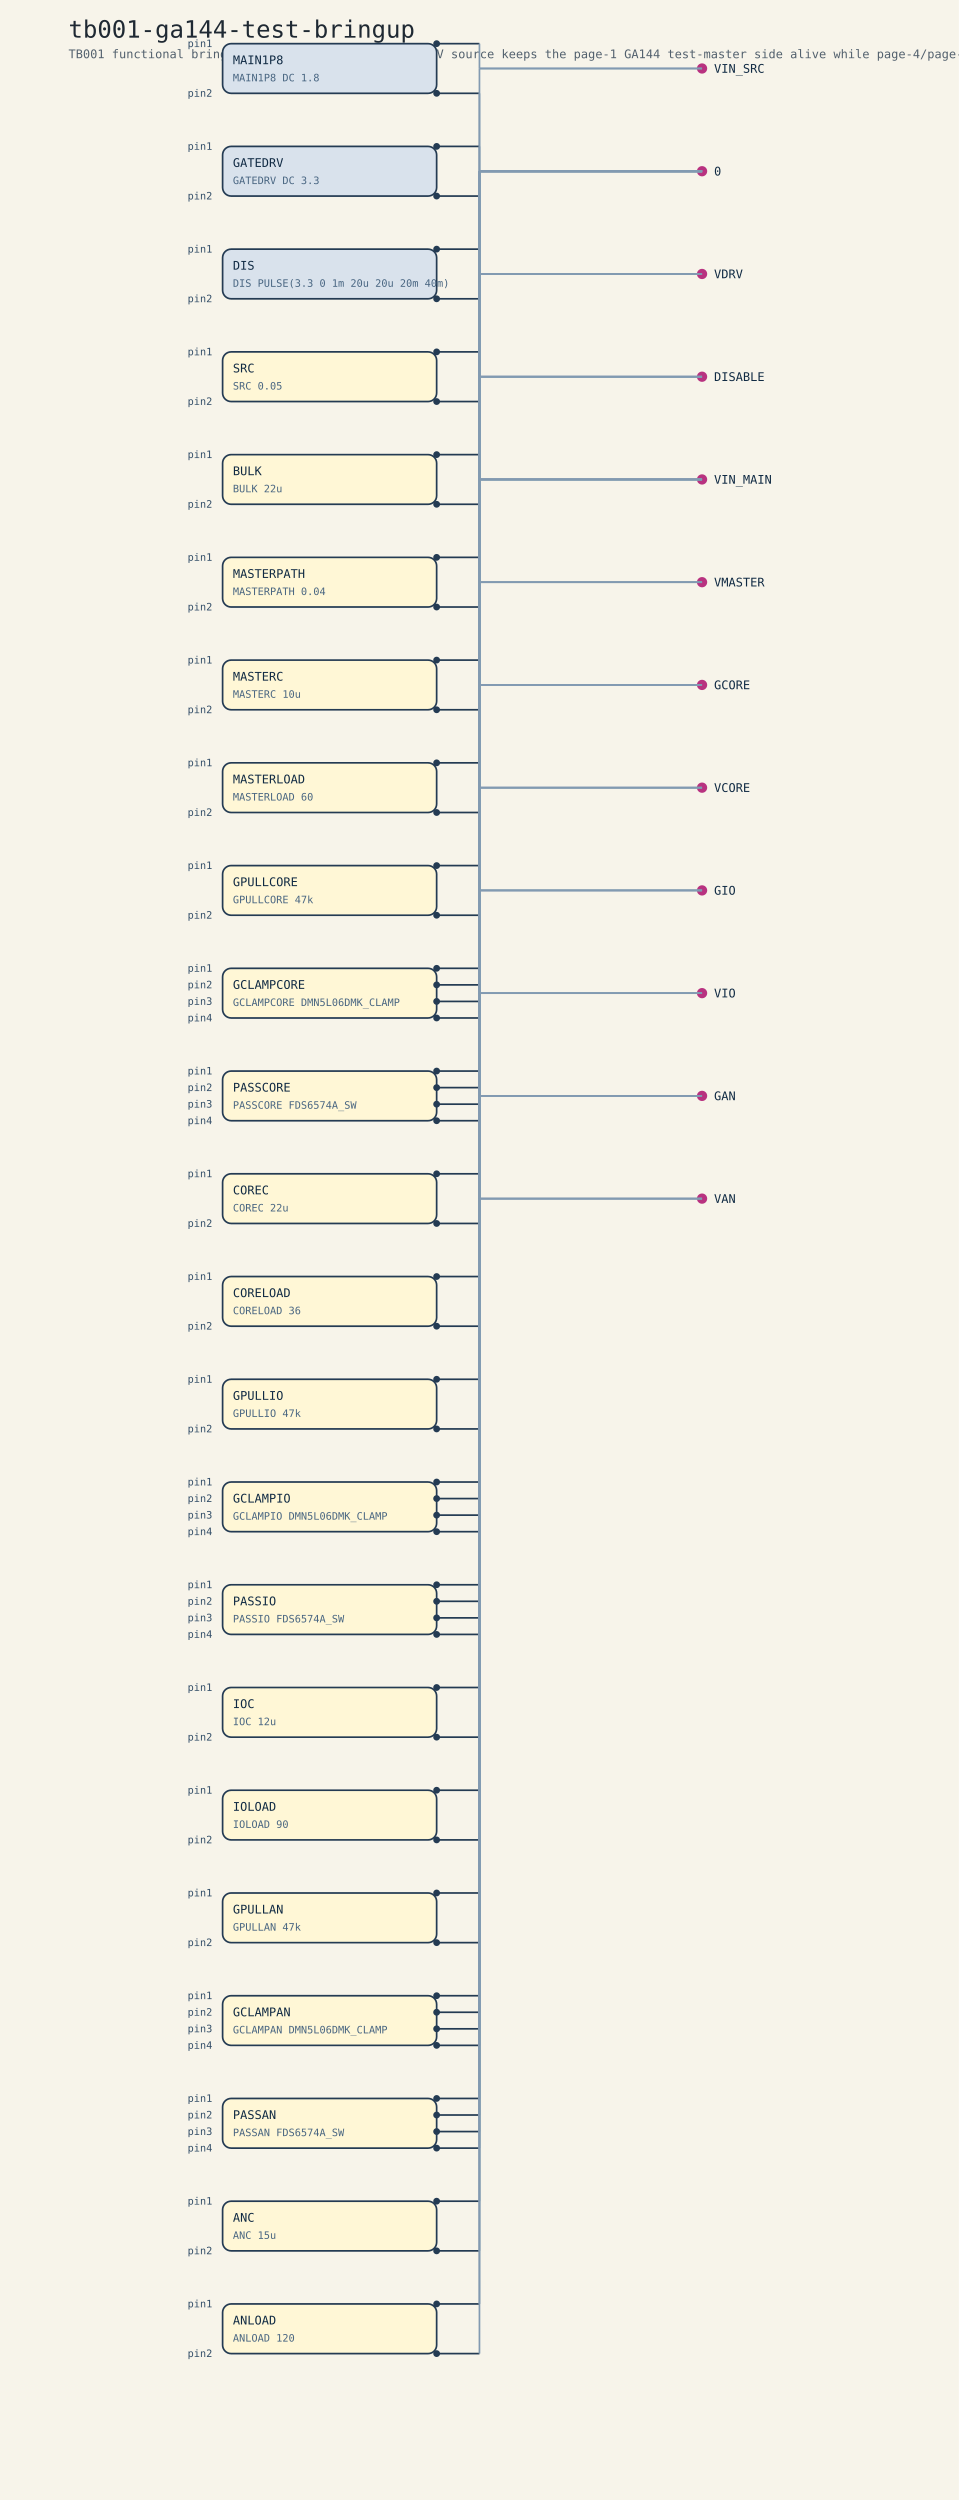
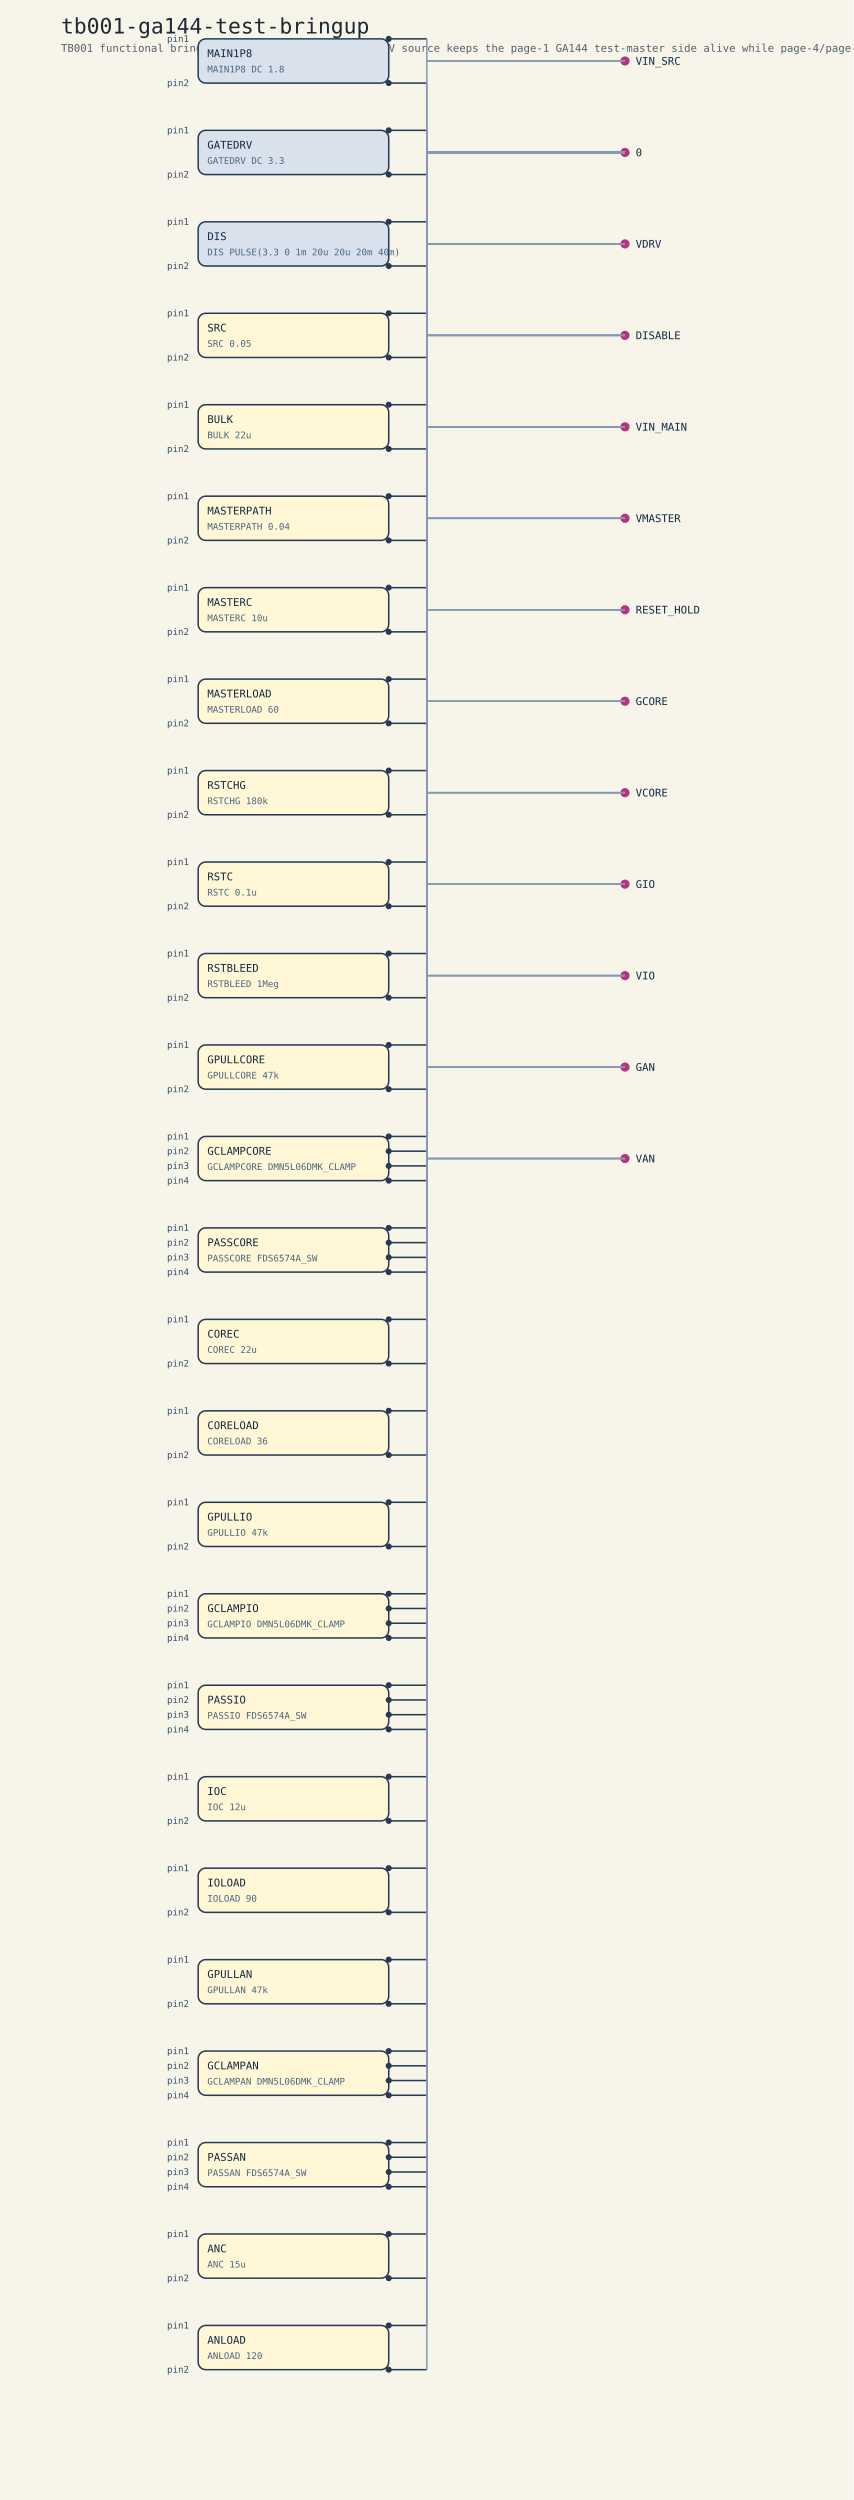
- <svg xmlns="http://www.w3.org/2000/svg" width="1120" height="2920" viewBox="0 0 1120 2920">
-   <rect x="0" y="0" width="1120" height="2920" fill="#f7f4ea" />
+ <svg xmlns="http://www.w3.org/2000/svg" width="1120" height="3280" viewBox="0 0 1120 3280">
+   <rect x="0" y="0" width="1120" height="3280" fill="#f7f4ea" />
  <text x="80" y="44" font-family="monospace" font-size="28" fill="#1f2933">tb001-ga144-test-bringup</text>
  <text x="80" y="68" font-family="monospace" font-size="14" fill="#52606d">TB001 functional bring-up hypothesis: a common 1.8 V source keeps the page-1 GA144 test-master side alive while page-4/page-5 control releases three switched UUT-facing 1.8 V domains for a socketed GA144 under test.</text>
  <circle cx="820" cy="80" r="6" fill="#b83280" />
  <text x="834" y="85" font-family="monospace" font-size="14" fill="#102a43">VIN_SRC</text>
  <circle cx="820" cy="200" r="6" fill="#b83280" />
  <text x="834" y="205" font-family="monospace" font-size="14" fill="#102a43">0</text>
  <circle cx="820" cy="320" r="6" fill="#b83280" />
  <text x="834" y="325" font-family="monospace" font-size="14" fill="#102a43">VDRV</text>
  <circle cx="820" cy="440" r="6" fill="#b83280" />
  <text x="834" y="445" font-family="monospace" font-size="14" fill="#102a43">DISABLE</text>
  <circle cx="820" cy="560" r="6" fill="#b83280" />
  <text x="834" y="565" font-family="monospace" font-size="14" fill="#102a43">VIN_MAIN</text>
  <circle cx="820" cy="680" r="6" fill="#b83280" />
  <text x="834" y="685" font-family="monospace" font-size="14" fill="#102a43">VMASTER</text>
  <circle cx="820" cy="800" r="6" fill="#b83280" />
-   <text x="834" y="805" font-family="monospace" font-size="14" fill="#102a43">GCORE</text>
+   <text x="834" y="805" font-family="monospace" font-size="14" fill="#102a43">RESET_HOLD</text>
  <circle cx="820" cy="920" r="6" fill="#b83280" />
-   <text x="834" y="925" font-family="monospace" font-size="14" fill="#102a43">VCORE</text>
+   <text x="834" y="925" font-family="monospace" font-size="14" fill="#102a43">GCORE</text>
  <circle cx="820" cy="1040" r="6" fill="#b83280" />
-   <text x="834" y="1045" font-family="monospace" font-size="14" fill="#102a43">GIO</text>
+   <text x="834" y="1045" font-family="monospace" font-size="14" fill="#102a43">VCORE</text>
  <circle cx="820" cy="1160" r="6" fill="#b83280" />
-   <text x="834" y="1165" font-family="monospace" font-size="14" fill="#102a43">VIO</text>
+   <text x="834" y="1165" font-family="monospace" font-size="14" fill="#102a43">GIO</text>
  <circle cx="820" cy="1280" r="6" fill="#b83280" />
-   <text x="834" y="1285" font-family="monospace" font-size="14" fill="#102a43">GAN</text>
+   <text x="834" y="1285" font-family="monospace" font-size="14" fill="#102a43">VIO</text>
  <circle cx="820" cy="1400" r="6" fill="#b83280" />
-   <text x="834" y="1405" font-family="monospace" font-size="14" fill="#102a43">VAN</text>
+   <text x="834" y="1405" font-family="monospace" font-size="14" fill="#102a43">GAN</text>
+   <circle cx="820" cy="1520" r="6" fill="#b83280" />
+   <text x="834" y="1525" font-family="monospace" font-size="14" fill="#102a43">VAN</text>
  <rect x="260" y="51" width="250" height="58" rx="10" fill="#d9e2ec" stroke="#243b53" stroke-width="2" />
  <text x="272" y="75" font-family="monospace" font-size="14" fill="#102a43">MAIN1P8</text>
  <text x="272" y="95" font-family="monospace" font-size="12" fill="#486581">MAIN1P8 DC 1.8</text>
  <line x1="510" y1="51" x2="560" y2="51" stroke="#243b53" stroke-width="2" />
  <line x1="560" y1="51" x2="560" y2="80" stroke="#829ab1" stroke-width="2" />
  <line x1="560" y1="80" x2="820" y2="80" stroke="#829ab1" stroke-width="2" />
  <circle cx="510" cy="51" r="4" fill="#243b53" />
  <text x="248" y="55" text-anchor="end" font-family="monospace" font-size="12" fill="#334e68">pin1</text>
  <line x1="510" y1="109" x2="560" y2="109" stroke="#243b53" stroke-width="2" />
  <line x1="560" y1="109" x2="560" y2="200" stroke="#829ab1" stroke-width="2" />
  <line x1="560" y1="200" x2="820" y2="200" stroke="#829ab1" stroke-width="2" />
  <circle cx="510" cy="109" r="4" fill="#243b53" />
  <text x="248" y="113" text-anchor="end" font-family="monospace" font-size="12" fill="#334e68">pin2</text>
  <rect x="260" y="171" width="250" height="58" rx="10" fill="#d9e2ec" stroke="#243b53" stroke-width="2" />
  <text x="272" y="195" font-family="monospace" font-size="14" fill="#102a43">GATEDRV</text>
  <text x="272" y="215" font-family="monospace" font-size="12" fill="#486581">GATEDRV DC 3.3</text>
  <line x1="510" y1="171" x2="560" y2="171" stroke="#243b53" stroke-width="2" />
  <line x1="560" y1="171" x2="560" y2="320" stroke="#829ab1" stroke-width="2" />
  <line x1="560" y1="320" x2="820" y2="320" stroke="#829ab1" stroke-width="2" />
  <circle cx="510" cy="171" r="4" fill="#243b53" />
  <text x="248" y="175" text-anchor="end" font-family="monospace" font-size="12" fill="#334e68">pin1</text>
  <line x1="510" y1="229" x2="560" y2="229" stroke="#243b53" stroke-width="2" />
  <line x1="560" y1="229" x2="560" y2="200" stroke="#829ab1" stroke-width="2" />
  <line x1="560" y1="200" x2="820" y2="200" stroke="#829ab1" stroke-width="2" />
  <circle cx="510" cy="229" r="4" fill="#243b53" />
  <text x="248" y="233" text-anchor="end" font-family="monospace" font-size="12" fill="#334e68">pin2</text>
  <rect x="260" y="291" width="250" height="58" rx="10" fill="#d9e2ec" stroke="#243b53" stroke-width="2" />
  <text x="272" y="315" font-family="monospace" font-size="14" fill="#102a43">DIS</text>
  <text x="272" y="335" font-family="monospace" font-size="12" fill="#486581">DIS PULSE(3.3 0 1m 20u 20u 20m 40m)</text>
  <line x1="510" y1="291" x2="560" y2="291" stroke="#243b53" stroke-width="2" />
  <line x1="560" y1="291" x2="560" y2="440" stroke="#829ab1" stroke-width="2" />
  <line x1="560" y1="440" x2="820" y2="440" stroke="#829ab1" stroke-width="2" />
  <circle cx="510" cy="291" r="4" fill="#243b53" />
  <text x="248" y="295" text-anchor="end" font-family="monospace" font-size="12" fill="#334e68">pin1</text>
  <line x1="510" y1="349" x2="560" y2="349" stroke="#243b53" stroke-width="2" />
  <line x1="560" y1="349" x2="560" y2="200" stroke="#829ab1" stroke-width="2" />
  <line x1="560" y1="200" x2="820" y2="200" stroke="#829ab1" stroke-width="2" />
  <circle cx="510" cy="349" r="4" fill="#243b53" />
  <text x="248" y="353" text-anchor="end" font-family="monospace" font-size="12" fill="#334e68">pin2</text>
  <rect x="260" y="411" width="250" height="58" rx="10" fill="#fff7d6" stroke="#243b53" stroke-width="2" />
  <text x="272" y="435" font-family="monospace" font-size="14" fill="#102a43">SRC</text>
  <text x="272" y="455" font-family="monospace" font-size="12" fill="#486581">SRC 0.05</text>
  <line x1="510" y1="411" x2="560" y2="411" stroke="#243b53" stroke-width="2" />
  <line x1="560" y1="411" x2="560" y2="80" stroke="#829ab1" stroke-width="2" />
  <line x1="560" y1="80" x2="820" y2="80" stroke="#829ab1" stroke-width="2" />
  <circle cx="510" cy="411" r="4" fill="#243b53" />
  <text x="248" y="415" text-anchor="end" font-family="monospace" font-size="12" fill="#334e68">pin1</text>
  <line x1="510" y1="469" x2="560" y2="469" stroke="#243b53" stroke-width="2" />
  <line x1="560" y1="469" x2="560" y2="560" stroke="#829ab1" stroke-width="2" />
  <line x1="560" y1="560" x2="820" y2="560" stroke="#829ab1" stroke-width="2" />
  <circle cx="510" cy="469" r="4" fill="#243b53" />
  <text x="248" y="473" text-anchor="end" font-family="monospace" font-size="12" fill="#334e68">pin2</text>
  <rect x="260" y="531" width="250" height="58" rx="10" fill="#fff7d6" stroke="#243b53" stroke-width="2" />
  <text x="272" y="555" font-family="monospace" font-size="14" fill="#102a43">BULK</text>
  <text x="272" y="575" font-family="monospace" font-size="12" fill="#486581">BULK 22u</text>
  <line x1="510" y1="531" x2="560" y2="531" stroke="#243b53" stroke-width="2" />
  <line x1="560" y1="531" x2="560" y2="560" stroke="#829ab1" stroke-width="2" />
  <line x1="560" y1="560" x2="820" y2="560" stroke="#829ab1" stroke-width="2" />
  <circle cx="510" cy="531" r="4" fill="#243b53" />
  <text x="248" y="535" text-anchor="end" font-family="monospace" font-size="12" fill="#334e68">pin1</text>
  <line x1="510" y1="589" x2="560" y2="589" stroke="#243b53" stroke-width="2" />
  <line x1="560" y1="589" x2="560" y2="200" stroke="#829ab1" stroke-width="2" />
  <line x1="560" y1="200" x2="820" y2="200" stroke="#829ab1" stroke-width="2" />
  <circle cx="510" cy="589" r="4" fill="#243b53" />
  <text x="248" y="593" text-anchor="end" font-family="monospace" font-size="12" fill="#334e68">pin2</text>
  <rect x="260" y="651" width="250" height="58" rx="10" fill="#fff7d6" stroke="#243b53" stroke-width="2" />
  <text x="272" y="675" font-family="monospace" font-size="14" fill="#102a43">MASTERPATH</text>
  <text x="272" y="695" font-family="monospace" font-size="12" fill="#486581">MASTERPATH 0.04</text>
  <line x1="510" y1="651" x2="560" y2="651" stroke="#243b53" stroke-width="2" />
  <line x1="560" y1="651" x2="560" y2="560" stroke="#829ab1" stroke-width="2" />
  <line x1="560" y1="560" x2="820" y2="560" stroke="#829ab1" stroke-width="2" />
  <circle cx="510" cy="651" r="4" fill="#243b53" />
  <text x="248" y="655" text-anchor="end" font-family="monospace" font-size="12" fill="#334e68">pin1</text>
  <line x1="510" y1="709" x2="560" y2="709" stroke="#243b53" stroke-width="2" />
  <line x1="560" y1="709" x2="560" y2="680" stroke="#829ab1" stroke-width="2" />
  <line x1="560" y1="680" x2="820" y2="680" stroke="#829ab1" stroke-width="2" />
  <circle cx="510" cy="709" r="4" fill="#243b53" />
  <text x="248" y="713" text-anchor="end" font-family="monospace" font-size="12" fill="#334e68">pin2</text>
  <rect x="260" y="771" width="250" height="58" rx="10" fill="#fff7d6" stroke="#243b53" stroke-width="2" />
  <text x="272" y="795" font-family="monospace" font-size="14" fill="#102a43">MASTERC</text>
  <text x="272" y="815" font-family="monospace" font-size="12" fill="#486581">MASTERC 10u</text>
  <line x1="510" y1="771" x2="560" y2="771" stroke="#243b53" stroke-width="2" />
  <line x1="560" y1="771" x2="560" y2="680" stroke="#829ab1" stroke-width="2" />
  <line x1="560" y1="680" x2="820" y2="680" stroke="#829ab1" stroke-width="2" />
  <circle cx="510" cy="771" r="4" fill="#243b53" />
  <text x="248" y="775" text-anchor="end" font-family="monospace" font-size="12" fill="#334e68">pin1</text>
  <line x1="510" y1="829" x2="560" y2="829" stroke="#243b53" stroke-width="2" />
  <line x1="560" y1="829" x2="560" y2="200" stroke="#829ab1" stroke-width="2" />
  <line x1="560" y1="200" x2="820" y2="200" stroke="#829ab1" stroke-width="2" />
  <circle cx="510" cy="829" r="4" fill="#243b53" />
  <text x="248" y="833" text-anchor="end" font-family="monospace" font-size="12" fill="#334e68">pin2</text>
  <rect x="260" y="891" width="250" height="58" rx="10" fill="#fff7d6" stroke="#243b53" stroke-width="2" />
  <text x="272" y="915" font-family="monospace" font-size="14" fill="#102a43">MASTERLOAD</text>
  <text x="272" y="935" font-family="monospace" font-size="12" fill="#486581">MASTERLOAD 60</text>
  <line x1="510" y1="891" x2="560" y2="891" stroke="#243b53" stroke-width="2" />
  <line x1="560" y1="891" x2="560" y2="680" stroke="#829ab1" stroke-width="2" />
  <line x1="560" y1="680" x2="820" y2="680" stroke="#829ab1" stroke-width="2" />
  <circle cx="510" cy="891" r="4" fill="#243b53" />
  <text x="248" y="895" text-anchor="end" font-family="monospace" font-size="12" fill="#334e68">pin1</text>
  <line x1="510" y1="949" x2="560" y2="949" stroke="#243b53" stroke-width="2" />
  <line x1="560" y1="949" x2="560" y2="200" stroke="#829ab1" stroke-width="2" />
  <line x1="560" y1="200" x2="820" y2="200" stroke="#829ab1" stroke-width="2" />
  <circle cx="510" cy="949" r="4" fill="#243b53" />
  <text x="248" y="953" text-anchor="end" font-family="monospace" font-size="12" fill="#334e68">pin2</text>
  <rect x="260" y="1011" width="250" height="58" rx="10" fill="#fff7d6" stroke="#243b53" stroke-width="2" />
-   <text x="272" y="1035" font-family="monospace" font-size="14" fill="#102a43">GPULLCORE</text>
-   <text x="272" y="1055" font-family="monospace" font-size="12" fill="#486581">GPULLCORE 47k</text>
+   <text x="272" y="1035" font-family="monospace" font-size="14" fill="#102a43">RSTCHG</text>
+   <text x="272" y="1055" font-family="monospace" font-size="12" fill="#486581">RSTCHG 180k</text>
  <line x1="510" y1="1011" x2="560" y2="1011" stroke="#243b53" stroke-width="2" />
-   <line x1="560" y1="1011" x2="560" y2="320" stroke="#829ab1" stroke-width="2" />
-   <line x1="560" y1="320" x2="820" y2="320" stroke="#829ab1" stroke-width="2" />
+   <line x1="560" y1="1011" x2="560" y2="680" stroke="#829ab1" stroke-width="2" />
+   <line x1="560" y1="680" x2="820" y2="680" stroke="#829ab1" stroke-width="2" />
  <circle cx="510" cy="1011" r="4" fill="#243b53" />
  <text x="248" y="1015" text-anchor="end" font-family="monospace" font-size="12" fill="#334e68">pin1</text>
  <line x1="510" y1="1069" x2="560" y2="1069" stroke="#243b53" stroke-width="2" />
  <line x1="560" y1="1069" x2="560" y2="800" stroke="#829ab1" stroke-width="2" />
  <line x1="560" y1="800" x2="820" y2="800" stroke="#829ab1" stroke-width="2" />
  <circle cx="510" cy="1069" r="4" fill="#243b53" />
  <text x="248" y="1073" text-anchor="end" font-family="monospace" font-size="12" fill="#334e68">pin2</text>
  <rect x="260" y="1131" width="250" height="58" rx="10" fill="#fff7d6" stroke="#243b53" stroke-width="2" />
-   <text x="272" y="1155" font-family="monospace" font-size="14" fill="#102a43">GCLAMPCORE</text>
-   <text x="272" y="1175" font-family="monospace" font-size="12" fill="#486581">GCLAMPCORE DMN5L06DMK_CLAMP</text>
+   <text x="272" y="1155" font-family="monospace" font-size="14" fill="#102a43">RSTC</text>
+   <text x="272" y="1175" font-family="monospace" font-size="12" fill="#486581">RSTC 0.1u</text>
  <line x1="510" y1="1131" x2="560" y2="1131" stroke="#243b53" stroke-width="2" />
  <line x1="560" y1="1131" x2="560" y2="800" stroke="#829ab1" stroke-width="2" />
  <line x1="560" y1="800" x2="820" y2="800" stroke="#829ab1" stroke-width="2" />
  <circle cx="510" cy="1131" r="4" fill="#243b53" />
  <text x="248" y="1135" text-anchor="end" font-family="monospace" font-size="12" fill="#334e68">pin1</text>
-   <line x1="510" y1="1150.333" x2="560" y2="1150.333" stroke="#243b53" stroke-width="2" />
-   <line x1="560" y1="1150.333" x2="560" y2="440" stroke="#829ab1" stroke-width="2" />
-   <line x1="560" y1="440" x2="820" y2="440" stroke="#829ab1" stroke-width="2" />
-   <circle cx="510" cy="1150.333" r="4" fill="#243b53" />
-   <text x="248" y="1154.333" text-anchor="end" font-family="monospace" font-size="12" fill="#334e68">pin2</text>
-   <line x1="510" y1="1169.667" x2="560" y2="1169.667" stroke="#243b53" stroke-width="2" />
-   <line x1="560" y1="1169.667" x2="560" y2="200" stroke="#829ab1" stroke-width="2" />
-   <line x1="560" y1="200" x2="820" y2="200" stroke="#829ab1" stroke-width="2" />
-   <circle cx="510" cy="1169.667" r="4" fill="#243b53" />
-   <text x="248" y="1173.667" text-anchor="end" font-family="monospace" font-size="12" fill="#334e68">pin3</text>
  <line x1="510" y1="1189" x2="560" y2="1189" stroke="#243b53" stroke-width="2" />
  <line x1="560" y1="1189" x2="560" y2="200" stroke="#829ab1" stroke-width="2" />
  <line x1="560" y1="200" x2="820" y2="200" stroke="#829ab1" stroke-width="2" />
  <circle cx="510" cy="1189" r="4" fill="#243b53" />
-   <text x="248" y="1193" text-anchor="end" font-family="monospace" font-size="12" fill="#334e68">pin4</text>
+   <text x="248" y="1193" text-anchor="end" font-family="monospace" font-size="12" fill="#334e68">pin2</text>
  <rect x="260" y="1251" width="250" height="58" rx="10" fill="#fff7d6" stroke="#243b53" stroke-width="2" />
-   <text x="272" y="1275" font-family="monospace" font-size="14" fill="#102a43">PASSCORE</text>
-   <text x="272" y="1295" font-family="monospace" font-size="12" fill="#486581">PASSCORE FDS6574A_SW</text>
+   <text x="272" y="1275" font-family="monospace" font-size="14" fill="#102a43">RSTBLEED</text>
+   <text x="272" y="1295" font-family="monospace" font-size="12" fill="#486581">RSTBLEED 1Meg</text>
  <line x1="510" y1="1251" x2="560" y2="1251" stroke="#243b53" stroke-width="2" />
-   <line x1="560" y1="1251" x2="560" y2="560" stroke="#829ab1" stroke-width="2" />
-   <line x1="560" y1="560" x2="820" y2="560" stroke="#829ab1" stroke-width="2" />
+   <line x1="560" y1="1251" x2="560" y2="800" stroke="#829ab1" stroke-width="2" />
+   <line x1="560" y1="800" x2="820" y2="800" stroke="#829ab1" stroke-width="2" />
  <circle cx="510" cy="1251" r="4" fill="#243b53" />
  <text x="248" y="1255" text-anchor="end" font-family="monospace" font-size="12" fill="#334e68">pin1</text>
-   <line x1="510" y1="1270.333" x2="560" y2="1270.333" stroke="#243b53" stroke-width="2" />
-   <line x1="560" y1="1270.333" x2="560" y2="800" stroke="#829ab1" stroke-width="2" />
-   <line x1="560" y1="800" x2="820" y2="800" stroke="#829ab1" stroke-width="2" />
-   <circle cx="510" cy="1270.333" r="4" fill="#243b53" />
-   <text x="248" y="1274.333" text-anchor="end" font-family="monospace" font-size="12" fill="#334e68">pin2</text>
-   <line x1="510" y1="1289.667" x2="560" y2="1289.667" stroke="#243b53" stroke-width="2" />
-   <line x1="560" y1="1289.667" x2="560" y2="920" stroke="#829ab1" stroke-width="2" />
-   <line x1="560" y1="920" x2="820" y2="920" stroke="#829ab1" stroke-width="2" />
-   <circle cx="510" cy="1289.667" r="4" fill="#243b53" />
-   <text x="248" y="1293.667" text-anchor="end" font-family="monospace" font-size="12" fill="#334e68">pin3</text>
  <line x1="510" y1="1309" x2="560" y2="1309" stroke="#243b53" stroke-width="2" />
  <line x1="560" y1="1309" x2="560" y2="200" stroke="#829ab1" stroke-width="2" />
  <line x1="560" y1="200" x2="820" y2="200" stroke="#829ab1" stroke-width="2" />
  <circle cx="510" cy="1309" r="4" fill="#243b53" />
-   <text x="248" y="1313" text-anchor="end" font-family="monospace" font-size="12" fill="#334e68">pin4</text>
+   <text x="248" y="1313" text-anchor="end" font-family="monospace" font-size="12" fill="#334e68">pin2</text>
  <rect x="260" y="1371" width="250" height="58" rx="10" fill="#fff7d6" stroke="#243b53" stroke-width="2" />
-   <text x="272" y="1395" font-family="monospace" font-size="14" fill="#102a43">COREC</text>
-   <text x="272" y="1415" font-family="monospace" font-size="12" fill="#486581">COREC 22u</text>
+   <text x="272" y="1395" font-family="monospace" font-size="14" fill="#102a43">GPULLCORE</text>
+   <text x="272" y="1415" font-family="monospace" font-size="12" fill="#486581">GPULLCORE 47k</text>
  <line x1="510" y1="1371" x2="560" y2="1371" stroke="#243b53" stroke-width="2" />
-   <line x1="560" y1="1371" x2="560" y2="920" stroke="#829ab1" stroke-width="2" />
-   <line x1="560" y1="920" x2="820" y2="920" stroke="#829ab1" stroke-width="2" />
+   <line x1="560" y1="1371" x2="560" y2="320" stroke="#829ab1" stroke-width="2" />
+   <line x1="560" y1="320" x2="820" y2="320" stroke="#829ab1" stroke-width="2" />
  <circle cx="510" cy="1371" r="4" fill="#243b53" />
  <text x="248" y="1375" text-anchor="end" font-family="monospace" font-size="12" fill="#334e68">pin1</text>
  <line x1="510" y1="1429" x2="560" y2="1429" stroke="#243b53" stroke-width="2" />
-   <line x1="560" y1="1429" x2="560" y2="200" stroke="#829ab1" stroke-width="2" />
-   <line x1="560" y1="200" x2="820" y2="200" stroke="#829ab1" stroke-width="2" />
+   <line x1="560" y1="1429" x2="560" y2="920" stroke="#829ab1" stroke-width="2" />
+   <line x1="560" y1="920" x2="820" y2="920" stroke="#829ab1" stroke-width="2" />
  <circle cx="510" cy="1429" r="4" fill="#243b53" />
  <text x="248" y="1433" text-anchor="end" font-family="monospace" font-size="12" fill="#334e68">pin2</text>
  <rect x="260" y="1491" width="250" height="58" rx="10" fill="#fff7d6" stroke="#243b53" stroke-width="2" />
-   <text x="272" y="1515" font-family="monospace" font-size="14" fill="#102a43">CORELOAD</text>
-   <text x="272" y="1535" font-family="monospace" font-size="12" fill="#486581">CORELOAD 36</text>
+   <text x="272" y="1515" font-family="monospace" font-size="14" fill="#102a43">GCLAMPCORE</text>
+   <text x="272" y="1535" font-family="monospace" font-size="12" fill="#486581">GCLAMPCORE DMN5L06DMK_CLAMP</text>
  <line x1="510" y1="1491" x2="560" y2="1491" stroke="#243b53" stroke-width="2" />
  <line x1="560" y1="1491" x2="560" y2="920" stroke="#829ab1" stroke-width="2" />
  <line x1="560" y1="920" x2="820" y2="920" stroke="#829ab1" stroke-width="2" />
  <circle cx="510" cy="1491" r="4" fill="#243b53" />
  <text x="248" y="1495" text-anchor="end" font-family="monospace" font-size="12" fill="#334e68">pin1</text>
+   <line x1="510" y1="1510.333" x2="560" y2="1510.333" stroke="#243b53" stroke-width="2" />
+   <line x1="560" y1="1510.333" x2="560" y2="440" stroke="#829ab1" stroke-width="2" />
+   <line x1="560" y1="440" x2="820" y2="440" stroke="#829ab1" stroke-width="2" />
+   <circle cx="510" cy="1510.333" r="4" fill="#243b53" />
+   <text x="248" y="1514.333" text-anchor="end" font-family="monospace" font-size="12" fill="#334e68">pin2</text>
+   <line x1="510" y1="1529.667" x2="560" y2="1529.667" stroke="#243b53" stroke-width="2" />
+   <line x1="560" y1="1529.667" x2="560" y2="200" stroke="#829ab1" stroke-width="2" />
+   <line x1="560" y1="200" x2="820" y2="200" stroke="#829ab1" stroke-width="2" />
+   <circle cx="510" cy="1529.667" r="4" fill="#243b53" />
+   <text x="248" y="1533.667" text-anchor="end" font-family="monospace" font-size="12" fill="#334e68">pin3</text>
  <line x1="510" y1="1549" x2="560" y2="1549" stroke="#243b53" stroke-width="2" />
  <line x1="560" y1="1549" x2="560" y2="200" stroke="#829ab1" stroke-width="2" />
  <line x1="560" y1="200" x2="820" y2="200" stroke="#829ab1" stroke-width="2" />
  <circle cx="510" cy="1549" r="4" fill="#243b53" />
-   <text x="248" y="1553" text-anchor="end" font-family="monospace" font-size="12" fill="#334e68">pin2</text>
+   <text x="248" y="1553" text-anchor="end" font-family="monospace" font-size="12" fill="#334e68">pin4</text>
  <rect x="260" y="1611" width="250" height="58" rx="10" fill="#fff7d6" stroke="#243b53" stroke-width="2" />
-   <text x="272" y="1635" font-family="monospace" font-size="14" fill="#102a43">GPULLIO</text>
-   <text x="272" y="1655" font-family="monospace" font-size="12" fill="#486581">GPULLIO 47k</text>
+   <text x="272" y="1635" font-family="monospace" font-size="14" fill="#102a43">PASSCORE</text>
+   <text x="272" y="1655" font-family="monospace" font-size="12" fill="#486581">PASSCORE FDS6574A_SW</text>
  <line x1="510" y1="1611" x2="560" y2="1611" stroke="#243b53" stroke-width="2" />
-   <line x1="560" y1="1611" x2="560" y2="320" stroke="#829ab1" stroke-width="2" />
-   <line x1="560" y1="320" x2="820" y2="320" stroke="#829ab1" stroke-width="2" />
+   <line x1="560" y1="1611" x2="560" y2="560" stroke="#829ab1" stroke-width="2" />
+   <line x1="560" y1="560" x2="820" y2="560" stroke="#829ab1" stroke-width="2" />
  <circle cx="510" cy="1611" r="4" fill="#243b53" />
  <text x="248" y="1615" text-anchor="end" font-family="monospace" font-size="12" fill="#334e68">pin1</text>
+   <line x1="510" y1="1630.333" x2="560" y2="1630.333" stroke="#243b53" stroke-width="2" />
+   <line x1="560" y1="1630.333" x2="560" y2="920" stroke="#829ab1" stroke-width="2" />
+   <line x1="560" y1="920" x2="820" y2="920" stroke="#829ab1" stroke-width="2" />
+   <circle cx="510" cy="1630.333" r="4" fill="#243b53" />
+   <text x="248" y="1634.333" text-anchor="end" font-family="monospace" font-size="12" fill="#334e68">pin2</text>
+   <line x1="510" y1="1649.667" x2="560" y2="1649.667" stroke="#243b53" stroke-width="2" />
+   <line x1="560" y1="1649.667" x2="560" y2="1040" stroke="#829ab1" stroke-width="2" />
+   <line x1="560" y1="1040" x2="820" y2="1040" stroke="#829ab1" stroke-width="2" />
+   <circle cx="510" cy="1649.667" r="4" fill="#243b53" />
+   <text x="248" y="1653.667" text-anchor="end" font-family="monospace" font-size="12" fill="#334e68">pin3</text>
  <line x1="510" y1="1669" x2="560" y2="1669" stroke="#243b53" stroke-width="2" />
-   <line x1="560" y1="1669" x2="560" y2="1040" stroke="#829ab1" stroke-width="2" />
-   <line x1="560" y1="1040" x2="820" y2="1040" stroke="#829ab1" stroke-width="2" />
+   <line x1="560" y1="1669" x2="560" y2="200" stroke="#829ab1" stroke-width="2" />
+   <line x1="560" y1="200" x2="820" y2="200" stroke="#829ab1" stroke-width="2" />
  <circle cx="510" cy="1669" r="4" fill="#243b53" />
-   <text x="248" y="1673" text-anchor="end" font-family="monospace" font-size="12" fill="#334e68">pin2</text>
+   <text x="248" y="1673" text-anchor="end" font-family="monospace" font-size="12" fill="#334e68">pin4</text>
  <rect x="260" y="1731" width="250" height="58" rx="10" fill="#fff7d6" stroke="#243b53" stroke-width="2" />
-   <text x="272" y="1755" font-family="monospace" font-size="14" fill="#102a43">GCLAMPIO</text>
-   <text x="272" y="1775" font-family="monospace" font-size="12" fill="#486581">GCLAMPIO DMN5L06DMK_CLAMP</text>
+   <text x="272" y="1755" font-family="monospace" font-size="14" fill="#102a43">COREC</text>
+   <text x="272" y="1775" font-family="monospace" font-size="12" fill="#486581">COREC 22u</text>
  <line x1="510" y1="1731" x2="560" y2="1731" stroke="#243b53" stroke-width="2" />
  <line x1="560" y1="1731" x2="560" y2="1040" stroke="#829ab1" stroke-width="2" />
  <line x1="560" y1="1040" x2="820" y2="1040" stroke="#829ab1" stroke-width="2" />
  <circle cx="510" cy="1731" r="4" fill="#243b53" />
  <text x="248" y="1735" text-anchor="end" font-family="monospace" font-size="12" fill="#334e68">pin1</text>
-   <line x1="510" y1="1750.333" x2="560" y2="1750.333" stroke="#243b53" stroke-width="2" />
-   <line x1="560" y1="1750.333" x2="560" y2="440" stroke="#829ab1" stroke-width="2" />
-   <line x1="560" y1="440" x2="820" y2="440" stroke="#829ab1" stroke-width="2" />
-   <circle cx="510" cy="1750.333" r="4" fill="#243b53" />
-   <text x="248" y="1754.333" text-anchor="end" font-family="monospace" font-size="12" fill="#334e68">pin2</text>
-   <line x1="510" y1="1769.667" x2="560" y2="1769.667" stroke="#243b53" stroke-width="2" />
-   <line x1="560" y1="1769.667" x2="560" y2="200" stroke="#829ab1" stroke-width="2" />
-   <line x1="560" y1="200" x2="820" y2="200" stroke="#829ab1" stroke-width="2" />
-   <circle cx="510" cy="1769.667" r="4" fill="#243b53" />
-   <text x="248" y="1773.667" text-anchor="end" font-family="monospace" font-size="12" fill="#334e68">pin3</text>
  <line x1="510" y1="1789" x2="560" y2="1789" stroke="#243b53" stroke-width="2" />
  <line x1="560" y1="1789" x2="560" y2="200" stroke="#829ab1" stroke-width="2" />
  <line x1="560" y1="200" x2="820" y2="200" stroke="#829ab1" stroke-width="2" />
  <circle cx="510" cy="1789" r="4" fill="#243b53" />
-   <text x="248" y="1793" text-anchor="end" font-family="monospace" font-size="12" fill="#334e68">pin4</text>
+   <text x="248" y="1793" text-anchor="end" font-family="monospace" font-size="12" fill="#334e68">pin2</text>
  <rect x="260" y="1851" width="250" height="58" rx="10" fill="#fff7d6" stroke="#243b53" stroke-width="2" />
-   <text x="272" y="1875" font-family="monospace" font-size="14" fill="#102a43">PASSIO</text>
-   <text x="272" y="1895" font-family="monospace" font-size="12" fill="#486581">PASSIO FDS6574A_SW</text>
+   <text x="272" y="1875" font-family="monospace" font-size="14" fill="#102a43">CORELOAD</text>
+   <text x="272" y="1895" font-family="monospace" font-size="12" fill="#486581">CORELOAD 36</text>
  <line x1="510" y1="1851" x2="560" y2="1851" stroke="#243b53" stroke-width="2" />
-   <line x1="560" y1="1851" x2="560" y2="560" stroke="#829ab1" stroke-width="2" />
-   <line x1="560" y1="560" x2="820" y2="560" stroke="#829ab1" stroke-width="2" />
+   <line x1="560" y1="1851" x2="560" y2="1040" stroke="#829ab1" stroke-width="2" />
+   <line x1="560" y1="1040" x2="820" y2="1040" stroke="#829ab1" stroke-width="2" />
  <circle cx="510" cy="1851" r="4" fill="#243b53" />
  <text x="248" y="1855" text-anchor="end" font-family="monospace" font-size="12" fill="#334e68">pin1</text>
-   <line x1="510" y1="1870.333" x2="560" y2="1870.333" stroke="#243b53" stroke-width="2" />
-   <line x1="560" y1="1870.333" x2="560" y2="1040" stroke="#829ab1" stroke-width="2" />
-   <line x1="560" y1="1040" x2="820" y2="1040" stroke="#829ab1" stroke-width="2" />
-   <circle cx="510" cy="1870.333" r="4" fill="#243b53" />
-   <text x="248" y="1874.333" text-anchor="end" font-family="monospace" font-size="12" fill="#334e68">pin2</text>
-   <line x1="510" y1="1889.667" x2="560" y2="1889.667" stroke="#243b53" stroke-width="2" />
-   <line x1="560" y1="1889.667" x2="560" y2="1160" stroke="#829ab1" stroke-width="2" />
-   <line x1="560" y1="1160" x2="820" y2="1160" stroke="#829ab1" stroke-width="2" />
-   <circle cx="510" cy="1889.667" r="4" fill="#243b53" />
-   <text x="248" y="1893.667" text-anchor="end" font-family="monospace" font-size="12" fill="#334e68">pin3</text>
  <line x1="510" y1="1909" x2="560" y2="1909" stroke="#243b53" stroke-width="2" />
  <line x1="560" y1="1909" x2="560" y2="200" stroke="#829ab1" stroke-width="2" />
  <line x1="560" y1="200" x2="820" y2="200" stroke="#829ab1" stroke-width="2" />
  <circle cx="510" cy="1909" r="4" fill="#243b53" />
-   <text x="248" y="1913" text-anchor="end" font-family="monospace" font-size="12" fill="#334e68">pin4</text>
+   <text x="248" y="1913" text-anchor="end" font-family="monospace" font-size="12" fill="#334e68">pin2</text>
  <rect x="260" y="1971" width="250" height="58" rx="10" fill="#fff7d6" stroke="#243b53" stroke-width="2" />
-   <text x="272" y="1995" font-family="monospace" font-size="14" fill="#102a43">IOC</text>
-   <text x="272" y="2015" font-family="monospace" font-size="12" fill="#486581">IOC 12u</text>
+   <text x="272" y="1995" font-family="monospace" font-size="14" fill="#102a43">GPULLIO</text>
+   <text x="272" y="2015" font-family="monospace" font-size="12" fill="#486581">GPULLIO 47k</text>
  <line x1="510" y1="1971" x2="560" y2="1971" stroke="#243b53" stroke-width="2" />
-   <line x1="560" y1="1971" x2="560" y2="1160" stroke="#829ab1" stroke-width="2" />
-   <line x1="560" y1="1160" x2="820" y2="1160" stroke="#829ab1" stroke-width="2" />
+   <line x1="560" y1="1971" x2="560" y2="320" stroke="#829ab1" stroke-width="2" />
+   <line x1="560" y1="320" x2="820" y2="320" stroke="#829ab1" stroke-width="2" />
  <circle cx="510" cy="1971" r="4" fill="#243b53" />
  <text x="248" y="1975" text-anchor="end" font-family="monospace" font-size="12" fill="#334e68">pin1</text>
  <line x1="510" y1="2029" x2="560" y2="2029" stroke="#243b53" stroke-width="2" />
-   <line x1="560" y1="2029" x2="560" y2="200" stroke="#829ab1" stroke-width="2" />
-   <line x1="560" y1="200" x2="820" y2="200" stroke="#829ab1" stroke-width="2" />
+   <line x1="560" y1="2029" x2="560" y2="1160" stroke="#829ab1" stroke-width="2" />
+   <line x1="560" y1="1160" x2="820" y2="1160" stroke="#829ab1" stroke-width="2" />
  <circle cx="510" cy="2029" r="4" fill="#243b53" />
  <text x="248" y="2033" text-anchor="end" font-family="monospace" font-size="12" fill="#334e68">pin2</text>
  <rect x="260" y="2091" width="250" height="58" rx="10" fill="#fff7d6" stroke="#243b53" stroke-width="2" />
-   <text x="272" y="2115" font-family="monospace" font-size="14" fill="#102a43">IOLOAD</text>
-   <text x="272" y="2135" font-family="monospace" font-size="12" fill="#486581">IOLOAD 90</text>
+   <text x="272" y="2115" font-family="monospace" font-size="14" fill="#102a43">GCLAMPIO</text>
+   <text x="272" y="2135" font-family="monospace" font-size="12" fill="#486581">GCLAMPIO DMN5L06DMK_CLAMP</text>
  <line x1="510" y1="2091" x2="560" y2="2091" stroke="#243b53" stroke-width="2" />
  <line x1="560" y1="2091" x2="560" y2="1160" stroke="#829ab1" stroke-width="2" />
  <line x1="560" y1="1160" x2="820" y2="1160" stroke="#829ab1" stroke-width="2" />
  <circle cx="510" cy="2091" r="4" fill="#243b53" />
  <text x="248" y="2095" text-anchor="end" font-family="monospace" font-size="12" fill="#334e68">pin1</text>
+   <line x1="510" y1="2110.333" x2="560" y2="2110.333" stroke="#243b53" stroke-width="2" />
+   <line x1="560" y1="2110.333" x2="560" y2="440" stroke="#829ab1" stroke-width="2" />
+   <line x1="560" y1="440" x2="820" y2="440" stroke="#829ab1" stroke-width="2" />
+   <circle cx="510" cy="2110.333" r="4" fill="#243b53" />
+   <text x="248" y="2114.333" text-anchor="end" font-family="monospace" font-size="12" fill="#334e68">pin2</text>
+   <line x1="510" y1="2129.667" x2="560" y2="2129.667" stroke="#243b53" stroke-width="2" />
+   <line x1="560" y1="2129.667" x2="560" y2="200" stroke="#829ab1" stroke-width="2" />
+   <line x1="560" y1="200" x2="820" y2="200" stroke="#829ab1" stroke-width="2" />
+   <circle cx="510" cy="2129.667" r="4" fill="#243b53" />
+   <text x="248" y="2133.667" text-anchor="end" font-family="monospace" font-size="12" fill="#334e68">pin3</text>
  <line x1="510" y1="2149" x2="560" y2="2149" stroke="#243b53" stroke-width="2" />
  <line x1="560" y1="2149" x2="560" y2="200" stroke="#829ab1" stroke-width="2" />
  <line x1="560" y1="200" x2="820" y2="200" stroke="#829ab1" stroke-width="2" />
  <circle cx="510" cy="2149" r="4" fill="#243b53" />
-   <text x="248" y="2153" text-anchor="end" font-family="monospace" font-size="12" fill="#334e68">pin2</text>
+   <text x="248" y="2153" text-anchor="end" font-family="monospace" font-size="12" fill="#334e68">pin4</text>
  <rect x="260" y="2211" width="250" height="58" rx="10" fill="#fff7d6" stroke="#243b53" stroke-width="2" />
-   <text x="272" y="2235" font-family="monospace" font-size="14" fill="#102a43">GPULLAN</text>
-   <text x="272" y="2255" font-family="monospace" font-size="12" fill="#486581">GPULLAN 47k</text>
+   <text x="272" y="2235" font-family="monospace" font-size="14" fill="#102a43">PASSIO</text>
+   <text x="272" y="2255" font-family="monospace" font-size="12" fill="#486581">PASSIO FDS6574A_SW</text>
  <line x1="510" y1="2211" x2="560" y2="2211" stroke="#243b53" stroke-width="2" />
-   <line x1="560" y1="2211" x2="560" y2="320" stroke="#829ab1" stroke-width="2" />
-   <line x1="560" y1="320" x2="820" y2="320" stroke="#829ab1" stroke-width="2" />
+   <line x1="560" y1="2211" x2="560" y2="560" stroke="#829ab1" stroke-width="2" />
+   <line x1="560" y1="560" x2="820" y2="560" stroke="#829ab1" stroke-width="2" />
  <circle cx="510" cy="2211" r="4" fill="#243b53" />
  <text x="248" y="2215" text-anchor="end" font-family="monospace" font-size="12" fill="#334e68">pin1</text>
+   <line x1="510" y1="2230.333" x2="560" y2="2230.333" stroke="#243b53" stroke-width="2" />
+   <line x1="560" y1="2230.333" x2="560" y2="1160" stroke="#829ab1" stroke-width="2" />
+   <line x1="560" y1="1160" x2="820" y2="1160" stroke="#829ab1" stroke-width="2" />
+   <circle cx="510" cy="2230.333" r="4" fill="#243b53" />
+   <text x="248" y="2234.333" text-anchor="end" font-family="monospace" font-size="12" fill="#334e68">pin2</text>
+   <line x1="510" y1="2249.667" x2="560" y2="2249.667" stroke="#243b53" stroke-width="2" />
+   <line x1="560" y1="2249.667" x2="560" y2="1280" stroke="#829ab1" stroke-width="2" />
+   <line x1="560" y1="1280" x2="820" y2="1280" stroke="#829ab1" stroke-width="2" />
+   <circle cx="510" cy="2249.667" r="4" fill="#243b53" />
+   <text x="248" y="2253.667" text-anchor="end" font-family="monospace" font-size="12" fill="#334e68">pin3</text>
  <line x1="510" y1="2269" x2="560" y2="2269" stroke="#243b53" stroke-width="2" />
-   <line x1="560" y1="2269" x2="560" y2="1280" stroke="#829ab1" stroke-width="2" />
-   <line x1="560" y1="1280" x2="820" y2="1280" stroke="#829ab1" stroke-width="2" />
+   <line x1="560" y1="2269" x2="560" y2="200" stroke="#829ab1" stroke-width="2" />
+   <line x1="560" y1="200" x2="820" y2="200" stroke="#829ab1" stroke-width="2" />
  <circle cx="510" cy="2269" r="4" fill="#243b53" />
-   <text x="248" y="2273" text-anchor="end" font-family="monospace" font-size="12" fill="#334e68">pin2</text>
+   <text x="248" y="2273" text-anchor="end" font-family="monospace" font-size="12" fill="#334e68">pin4</text>
  <rect x="260" y="2331" width="250" height="58" rx="10" fill="#fff7d6" stroke="#243b53" stroke-width="2" />
-   <text x="272" y="2355" font-family="monospace" font-size="14" fill="#102a43">GCLAMPAN</text>
-   <text x="272" y="2375" font-family="monospace" font-size="12" fill="#486581">GCLAMPAN DMN5L06DMK_CLAMP</text>
+   <text x="272" y="2355" font-family="monospace" font-size="14" fill="#102a43">IOC</text>
+   <text x="272" y="2375" font-family="monospace" font-size="12" fill="#486581">IOC 12u</text>
  <line x1="510" y1="2331" x2="560" y2="2331" stroke="#243b53" stroke-width="2" />
  <line x1="560" y1="2331" x2="560" y2="1280" stroke="#829ab1" stroke-width="2" />
  <line x1="560" y1="1280" x2="820" y2="1280" stroke="#829ab1" stroke-width="2" />
  <circle cx="510" cy="2331" r="4" fill="#243b53" />
  <text x="248" y="2335" text-anchor="end" font-family="monospace" font-size="12" fill="#334e68">pin1</text>
-   <line x1="510" y1="2350.333" x2="560" y2="2350.333" stroke="#243b53" stroke-width="2" />
-   <line x1="560" y1="2350.333" x2="560" y2="440" stroke="#829ab1" stroke-width="2" />
-   <line x1="560" y1="440" x2="820" y2="440" stroke="#829ab1" stroke-width="2" />
-   <circle cx="510" cy="2350.333" r="4" fill="#243b53" />
-   <text x="248" y="2354.333" text-anchor="end" font-family="monospace" font-size="12" fill="#334e68">pin2</text>
-   <line x1="510" y1="2369.667" x2="560" y2="2369.667" stroke="#243b53" stroke-width="2" />
-   <line x1="560" y1="2369.667" x2="560" y2="200" stroke="#829ab1" stroke-width="2" />
-   <line x1="560" y1="200" x2="820" y2="200" stroke="#829ab1" stroke-width="2" />
-   <circle cx="510" cy="2369.667" r="4" fill="#243b53" />
-   <text x="248" y="2373.667" text-anchor="end" font-family="monospace" font-size="12" fill="#334e68">pin3</text>
  <line x1="510" y1="2389" x2="560" y2="2389" stroke="#243b53" stroke-width="2" />
  <line x1="560" y1="2389" x2="560" y2="200" stroke="#829ab1" stroke-width="2" />
  <line x1="560" y1="200" x2="820" y2="200" stroke="#829ab1" stroke-width="2" />
  <circle cx="510" cy="2389" r="4" fill="#243b53" />
-   <text x="248" y="2393" text-anchor="end" font-family="monospace" font-size="12" fill="#334e68">pin4</text>
+   <text x="248" y="2393" text-anchor="end" font-family="monospace" font-size="12" fill="#334e68">pin2</text>
  <rect x="260" y="2451" width="250" height="58" rx="10" fill="#fff7d6" stroke="#243b53" stroke-width="2" />
-   <text x="272" y="2475" font-family="monospace" font-size="14" fill="#102a43">PASSAN</text>
-   <text x="272" y="2495" font-family="monospace" font-size="12" fill="#486581">PASSAN FDS6574A_SW</text>
+   <text x="272" y="2475" font-family="monospace" font-size="14" fill="#102a43">IOLOAD</text>
+   <text x="272" y="2495" font-family="monospace" font-size="12" fill="#486581">IOLOAD 90</text>
  <line x1="510" y1="2451" x2="560" y2="2451" stroke="#243b53" stroke-width="2" />
-   <line x1="560" y1="2451" x2="560" y2="560" stroke="#829ab1" stroke-width="2" />
-   <line x1="560" y1="560" x2="820" y2="560" stroke="#829ab1" stroke-width="2" />
+   <line x1="560" y1="2451" x2="560" y2="1280" stroke="#829ab1" stroke-width="2" />
+   <line x1="560" y1="1280" x2="820" y2="1280" stroke="#829ab1" stroke-width="2" />
  <circle cx="510" cy="2451" r="4" fill="#243b53" />
  <text x="248" y="2455" text-anchor="end" font-family="monospace" font-size="12" fill="#334e68">pin1</text>
-   <line x1="510" y1="2470.333" x2="560" y2="2470.333" stroke="#243b53" stroke-width="2" />
-   <line x1="560" y1="2470.333" x2="560" y2="1280" stroke="#829ab1" stroke-width="2" />
-   <line x1="560" y1="1280" x2="820" y2="1280" stroke="#829ab1" stroke-width="2" />
-   <circle cx="510" cy="2470.333" r="4" fill="#243b53" />
-   <text x="248" y="2474.333" text-anchor="end" font-family="monospace" font-size="12" fill="#334e68">pin2</text>
-   <line x1="510" y1="2489.667" x2="560" y2="2489.667" stroke="#243b53" stroke-width="2" />
-   <line x1="560" y1="2489.667" x2="560" y2="1400" stroke="#829ab1" stroke-width="2" />
-   <line x1="560" y1="1400" x2="820" y2="1400" stroke="#829ab1" stroke-width="2" />
-   <circle cx="510" cy="2489.667" r="4" fill="#243b53" />
-   <text x="248" y="2493.667" text-anchor="end" font-family="monospace" font-size="12" fill="#334e68">pin3</text>
  <line x1="510" y1="2509" x2="560" y2="2509" stroke="#243b53" stroke-width="2" />
  <line x1="560" y1="2509" x2="560" y2="200" stroke="#829ab1" stroke-width="2" />
  <line x1="560" y1="200" x2="820" y2="200" stroke="#829ab1" stroke-width="2" />
  <circle cx="510" cy="2509" r="4" fill="#243b53" />
-   <text x="248" y="2513" text-anchor="end" font-family="monospace" font-size="12" fill="#334e68">pin4</text>
+   <text x="248" y="2513" text-anchor="end" font-family="monospace" font-size="12" fill="#334e68">pin2</text>
  <rect x="260" y="2571" width="250" height="58" rx="10" fill="#fff7d6" stroke="#243b53" stroke-width="2" />
-   <text x="272" y="2595" font-family="monospace" font-size="14" fill="#102a43">ANC</text>
-   <text x="272" y="2615" font-family="monospace" font-size="12" fill="#486581">ANC 15u</text>
+   <text x="272" y="2595" font-family="monospace" font-size="14" fill="#102a43">GPULLAN</text>
+   <text x="272" y="2615" font-family="monospace" font-size="12" fill="#486581">GPULLAN 47k</text>
  <line x1="510" y1="2571" x2="560" y2="2571" stroke="#243b53" stroke-width="2" />
-   <line x1="560" y1="2571" x2="560" y2="1400" stroke="#829ab1" stroke-width="2" />
-   <line x1="560" y1="1400" x2="820" y2="1400" stroke="#829ab1" stroke-width="2" />
+   <line x1="560" y1="2571" x2="560" y2="320" stroke="#829ab1" stroke-width="2" />
+   <line x1="560" y1="320" x2="820" y2="320" stroke="#829ab1" stroke-width="2" />
  <circle cx="510" cy="2571" r="4" fill="#243b53" />
  <text x="248" y="2575" text-anchor="end" font-family="monospace" font-size="12" fill="#334e68">pin1</text>
  <line x1="510" y1="2629" x2="560" y2="2629" stroke="#243b53" stroke-width="2" />
-   <line x1="560" y1="2629" x2="560" y2="200" stroke="#829ab1" stroke-width="2" />
-   <line x1="560" y1="200" x2="820" y2="200" stroke="#829ab1" stroke-width="2" />
+   <line x1="560" y1="2629" x2="560" y2="1400" stroke="#829ab1" stroke-width="2" />
+   <line x1="560" y1="1400" x2="820" y2="1400" stroke="#829ab1" stroke-width="2" />
  <circle cx="510" cy="2629" r="4" fill="#243b53" />
  <text x="248" y="2633" text-anchor="end" font-family="monospace" font-size="12" fill="#334e68">pin2</text>
  <rect x="260" y="2691" width="250" height="58" rx="10" fill="#fff7d6" stroke="#243b53" stroke-width="2" />
-   <text x="272" y="2715" font-family="monospace" font-size="14" fill="#102a43">ANLOAD</text>
-   <text x="272" y="2735" font-family="monospace" font-size="12" fill="#486581">ANLOAD 120</text>
+   <text x="272" y="2715" font-family="monospace" font-size="14" fill="#102a43">GCLAMPAN</text>
+   <text x="272" y="2735" font-family="monospace" font-size="12" fill="#486581">GCLAMPAN DMN5L06DMK_CLAMP</text>
  <line x1="510" y1="2691" x2="560" y2="2691" stroke="#243b53" stroke-width="2" />
  <line x1="560" y1="2691" x2="560" y2="1400" stroke="#829ab1" stroke-width="2" />
  <line x1="560" y1="1400" x2="820" y2="1400" stroke="#829ab1" stroke-width="2" />
  <circle cx="510" cy="2691" r="4" fill="#243b53" />
  <text x="248" y="2695" text-anchor="end" font-family="monospace" font-size="12" fill="#334e68">pin1</text>
+   <line x1="510" y1="2710.333" x2="560" y2="2710.333" stroke="#243b53" stroke-width="2" />
+   <line x1="560" y1="2710.333" x2="560" y2="440" stroke="#829ab1" stroke-width="2" />
+   <line x1="560" y1="440" x2="820" y2="440" stroke="#829ab1" stroke-width="2" />
+   <circle cx="510" cy="2710.333" r="4" fill="#243b53" />
+   <text x="248" y="2714.333" text-anchor="end" font-family="monospace" font-size="12" fill="#334e68">pin2</text>
+   <line x1="510" y1="2729.667" x2="560" y2="2729.667" stroke="#243b53" stroke-width="2" />
+   <line x1="560" y1="2729.667" x2="560" y2="200" stroke="#829ab1" stroke-width="2" />
+   <line x1="560" y1="200" x2="820" y2="200" stroke="#829ab1" stroke-width="2" />
+   <circle cx="510" cy="2729.667" r="4" fill="#243b53" />
+   <text x="248" y="2733.667" text-anchor="end" font-family="monospace" font-size="12" fill="#334e68">pin3</text>
  <line x1="510" y1="2749" x2="560" y2="2749" stroke="#243b53" stroke-width="2" />
  <line x1="560" y1="2749" x2="560" y2="200" stroke="#829ab1" stroke-width="2" />
  <line x1="560" y1="200" x2="820" y2="200" stroke="#829ab1" stroke-width="2" />
  <circle cx="510" cy="2749" r="4" fill="#243b53" />
-   <text x="248" y="2753" text-anchor="end" font-family="monospace" font-size="12" fill="#334e68">pin2</text>
+   <text x="248" y="2753" text-anchor="end" font-family="monospace" font-size="12" fill="#334e68">pin4</text>
+   <rect x="260" y="2811" width="250" height="58" rx="10" fill="#fff7d6" stroke="#243b53" stroke-width="2" />
+   <text x="272" y="2835" font-family="monospace" font-size="14" fill="#102a43">PASSAN</text>
+   <text x="272" y="2855" font-family="monospace" font-size="12" fill="#486581">PASSAN FDS6574A_SW</text>
+   <line x1="510" y1="2811" x2="560" y2="2811" stroke="#243b53" stroke-width="2" />
+   <line x1="560" y1="2811" x2="560" y2="560" stroke="#829ab1" stroke-width="2" />
+   <line x1="560" y1="560" x2="820" y2="560" stroke="#829ab1" stroke-width="2" />
+   <circle cx="510" cy="2811" r="4" fill="#243b53" />
+   <text x="248" y="2815" text-anchor="end" font-family="monospace" font-size="12" fill="#334e68">pin1</text>
+   <line x1="510" y1="2830.333" x2="560" y2="2830.333" stroke="#243b53" stroke-width="2" />
+   <line x1="560" y1="2830.333" x2="560" y2="1400" stroke="#829ab1" stroke-width="2" />
+   <line x1="560" y1="1400" x2="820" y2="1400" stroke="#829ab1" stroke-width="2" />
+   <circle cx="510" cy="2830.333" r="4" fill="#243b53" />
+   <text x="248" y="2834.333" text-anchor="end" font-family="monospace" font-size="12" fill="#334e68">pin2</text>
+   <line x1="510" y1="2849.667" x2="560" y2="2849.667" stroke="#243b53" stroke-width="2" />
+   <line x1="560" y1="2849.667" x2="560" y2="1520" stroke="#829ab1" stroke-width="2" />
+   <line x1="560" y1="1520" x2="820" y2="1520" stroke="#829ab1" stroke-width="2" />
+   <circle cx="510" cy="2849.667" r="4" fill="#243b53" />
+   <text x="248" y="2853.667" text-anchor="end" font-family="monospace" font-size="12" fill="#334e68">pin3</text>
+   <line x1="510" y1="2869" x2="560" y2="2869" stroke="#243b53" stroke-width="2" />
+   <line x1="560" y1="2869" x2="560" y2="200" stroke="#829ab1" stroke-width="2" />
+   <line x1="560" y1="200" x2="820" y2="200" stroke="#829ab1" stroke-width="2" />
+   <circle cx="510" cy="2869" r="4" fill="#243b53" />
+   <text x="248" y="2873" text-anchor="end" font-family="monospace" font-size="12" fill="#334e68">pin4</text>
+   <rect x="260" y="2931" width="250" height="58" rx="10" fill="#fff7d6" stroke="#243b53" stroke-width="2" />
+   <text x="272" y="2955" font-family="monospace" font-size="14" fill="#102a43">ANC</text>
+   <text x="272" y="2975" font-family="monospace" font-size="12" fill="#486581">ANC 15u</text>
+   <line x1="510" y1="2931" x2="560" y2="2931" stroke="#243b53" stroke-width="2" />
+   <line x1="560" y1="2931" x2="560" y2="1520" stroke="#829ab1" stroke-width="2" />
+   <line x1="560" y1="1520" x2="820" y2="1520" stroke="#829ab1" stroke-width="2" />
+   <circle cx="510" cy="2931" r="4" fill="#243b53" />
+   <text x="248" y="2935" text-anchor="end" font-family="monospace" font-size="12" fill="#334e68">pin1</text>
+   <line x1="510" y1="2989" x2="560" y2="2989" stroke="#243b53" stroke-width="2" />
+   <line x1="560" y1="2989" x2="560" y2="200" stroke="#829ab1" stroke-width="2" />
+   <line x1="560" y1="200" x2="820" y2="200" stroke="#829ab1" stroke-width="2" />
+   <circle cx="510" cy="2989" r="4" fill="#243b53" />
+   <text x="248" y="2993" text-anchor="end" font-family="monospace" font-size="12" fill="#334e68">pin2</text>
+   <rect x="260" y="3051" width="250" height="58" rx="10" fill="#fff7d6" stroke="#243b53" stroke-width="2" />
+   <text x="272" y="3075" font-family="monospace" font-size="14" fill="#102a43">ANLOAD</text>
+   <text x="272" y="3095" font-family="monospace" font-size="12" fill="#486581">ANLOAD 120</text>
+   <line x1="510" y1="3051" x2="560" y2="3051" stroke="#243b53" stroke-width="2" />
+   <line x1="560" y1="3051" x2="560" y2="1520" stroke="#829ab1" stroke-width="2" />
+   <line x1="560" y1="1520" x2="820" y2="1520" stroke="#829ab1" stroke-width="2" />
+   <circle cx="510" cy="3051" r="4" fill="#243b53" />
+   <text x="248" y="3055" text-anchor="end" font-family="monospace" font-size="12" fill="#334e68">pin1</text>
+   <line x1="510" y1="3109" x2="560" y2="3109" stroke="#243b53" stroke-width="2" />
+   <line x1="560" y1="3109" x2="560" y2="200" stroke="#829ab1" stroke-width="2" />
+   <line x1="560" y1="200" x2="820" y2="200" stroke="#829ab1" stroke-width="2" />
+   <circle cx="510" cy="3109" r="4" fill="#243b53" />
+   <text x="248" y="3113" text-anchor="end" font-family="monospace" font-size="12" fill="#334e68">pin2</text>
</svg>
